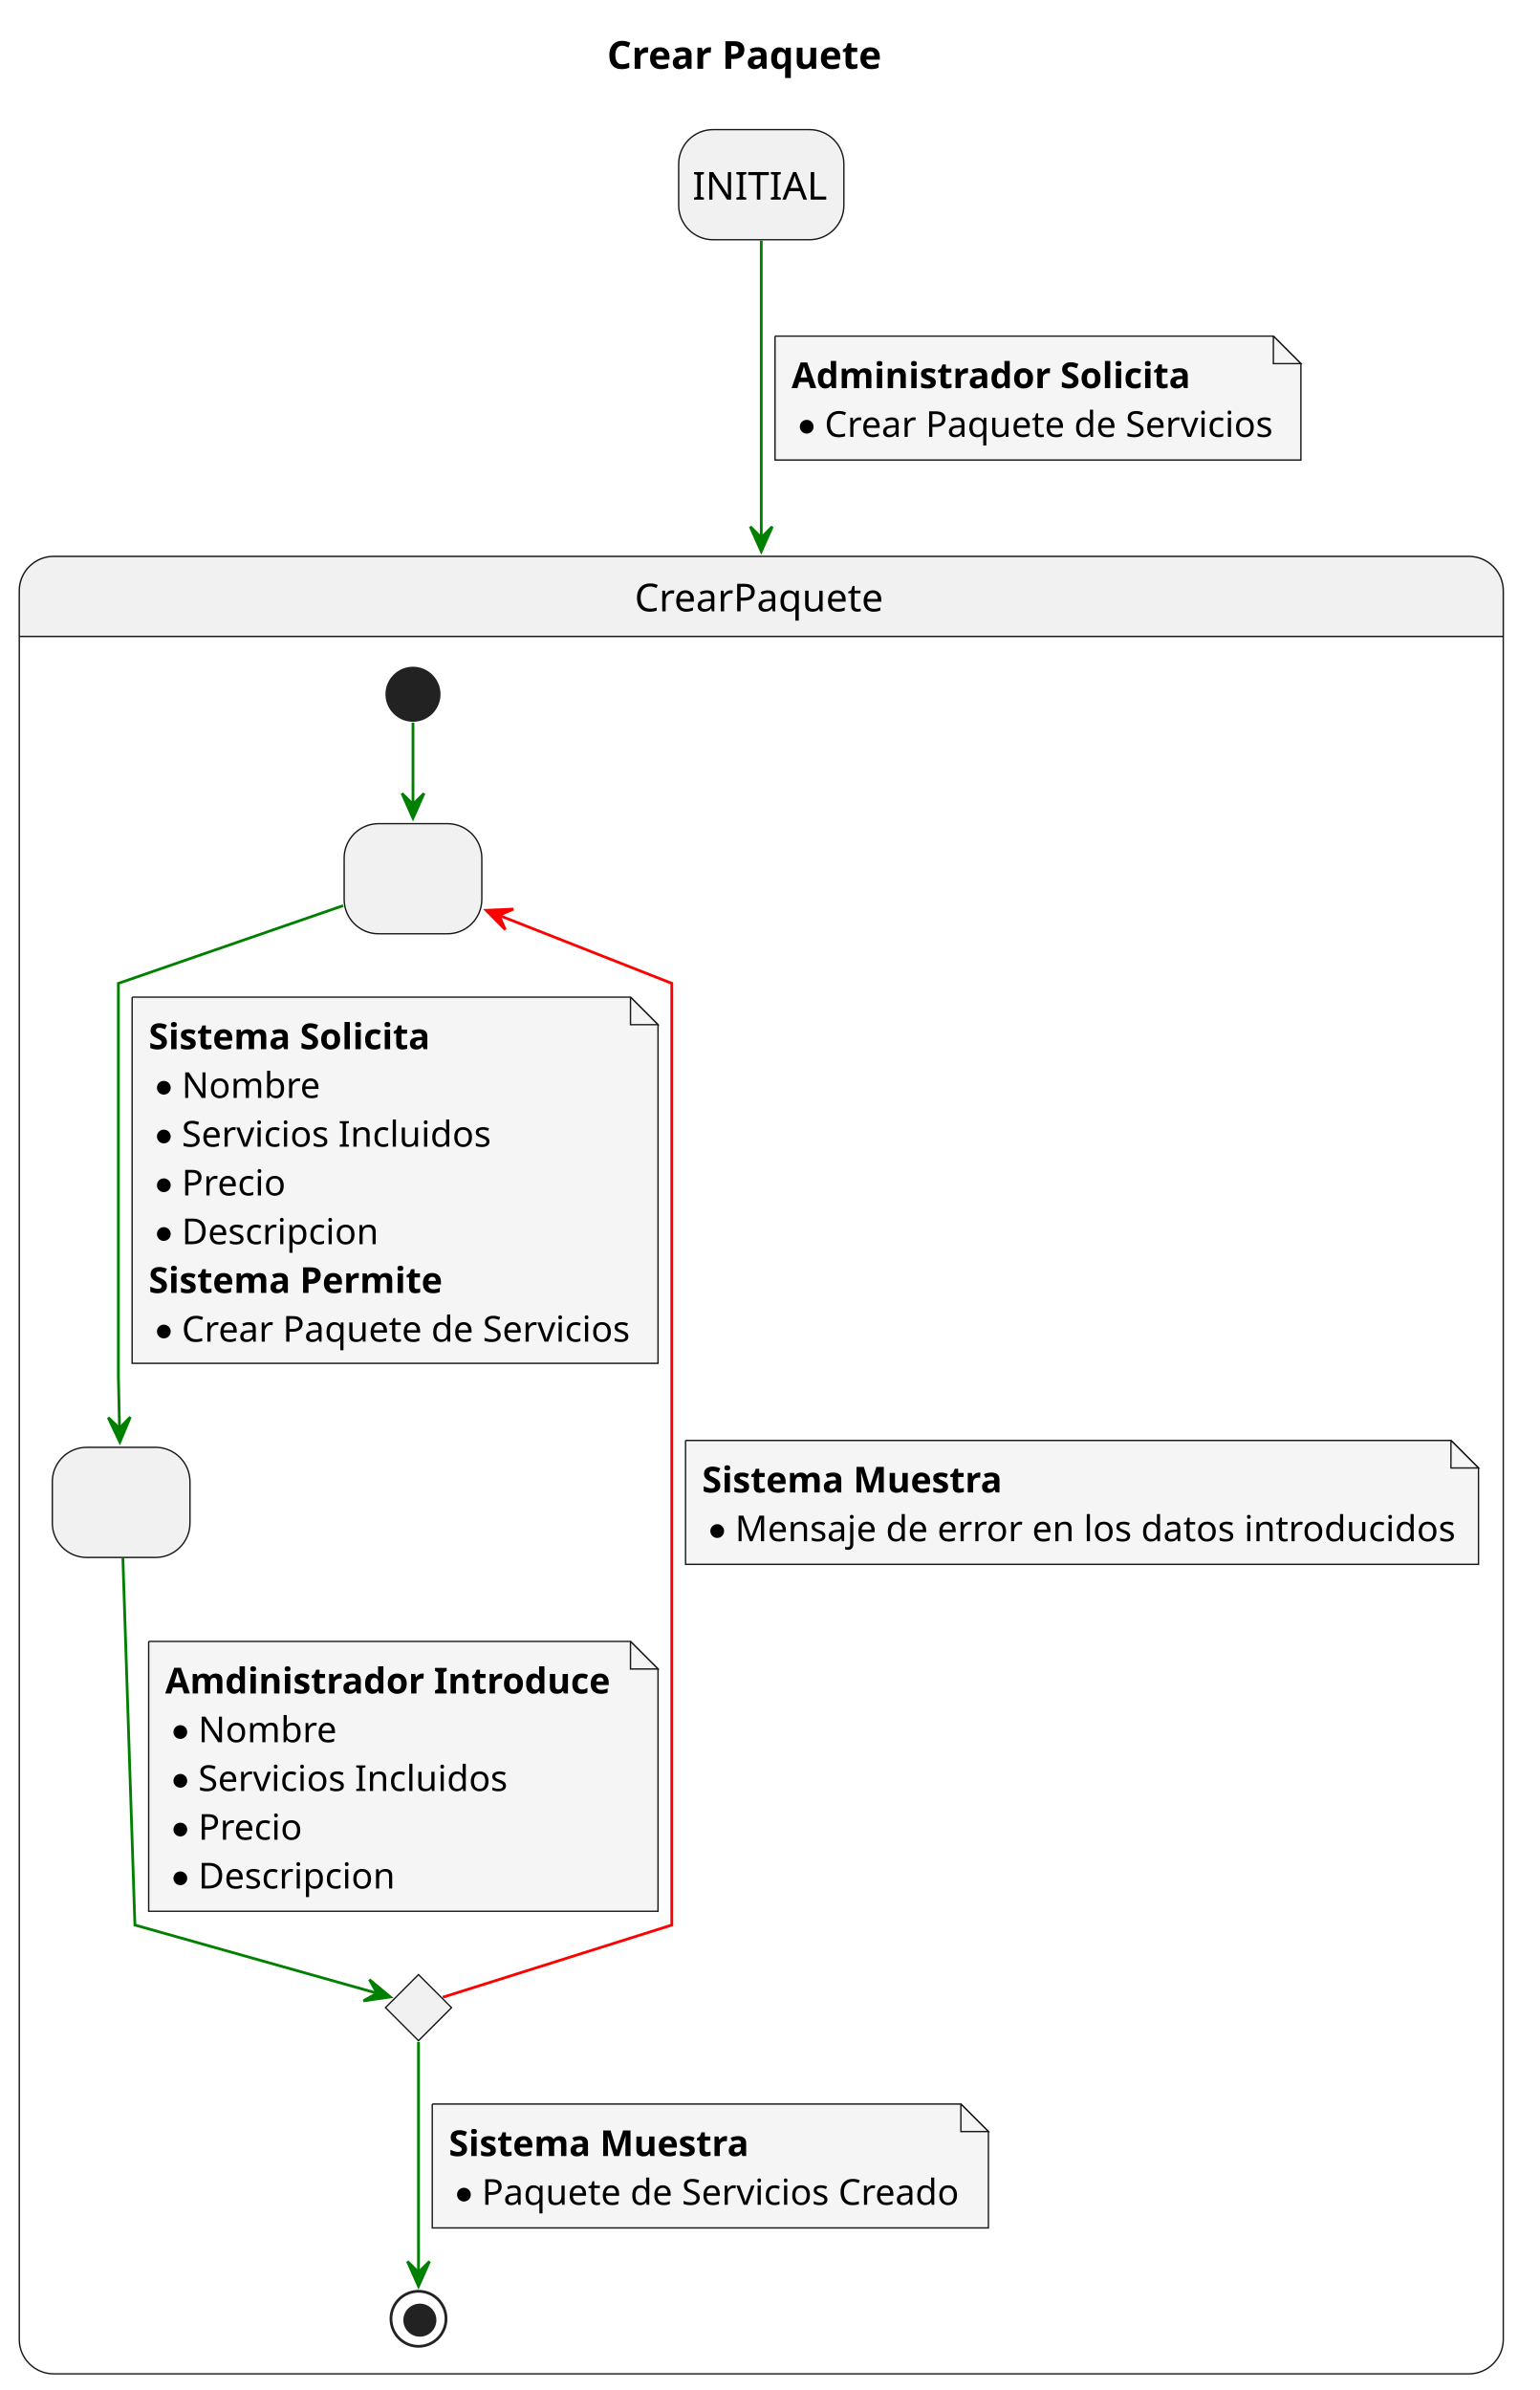
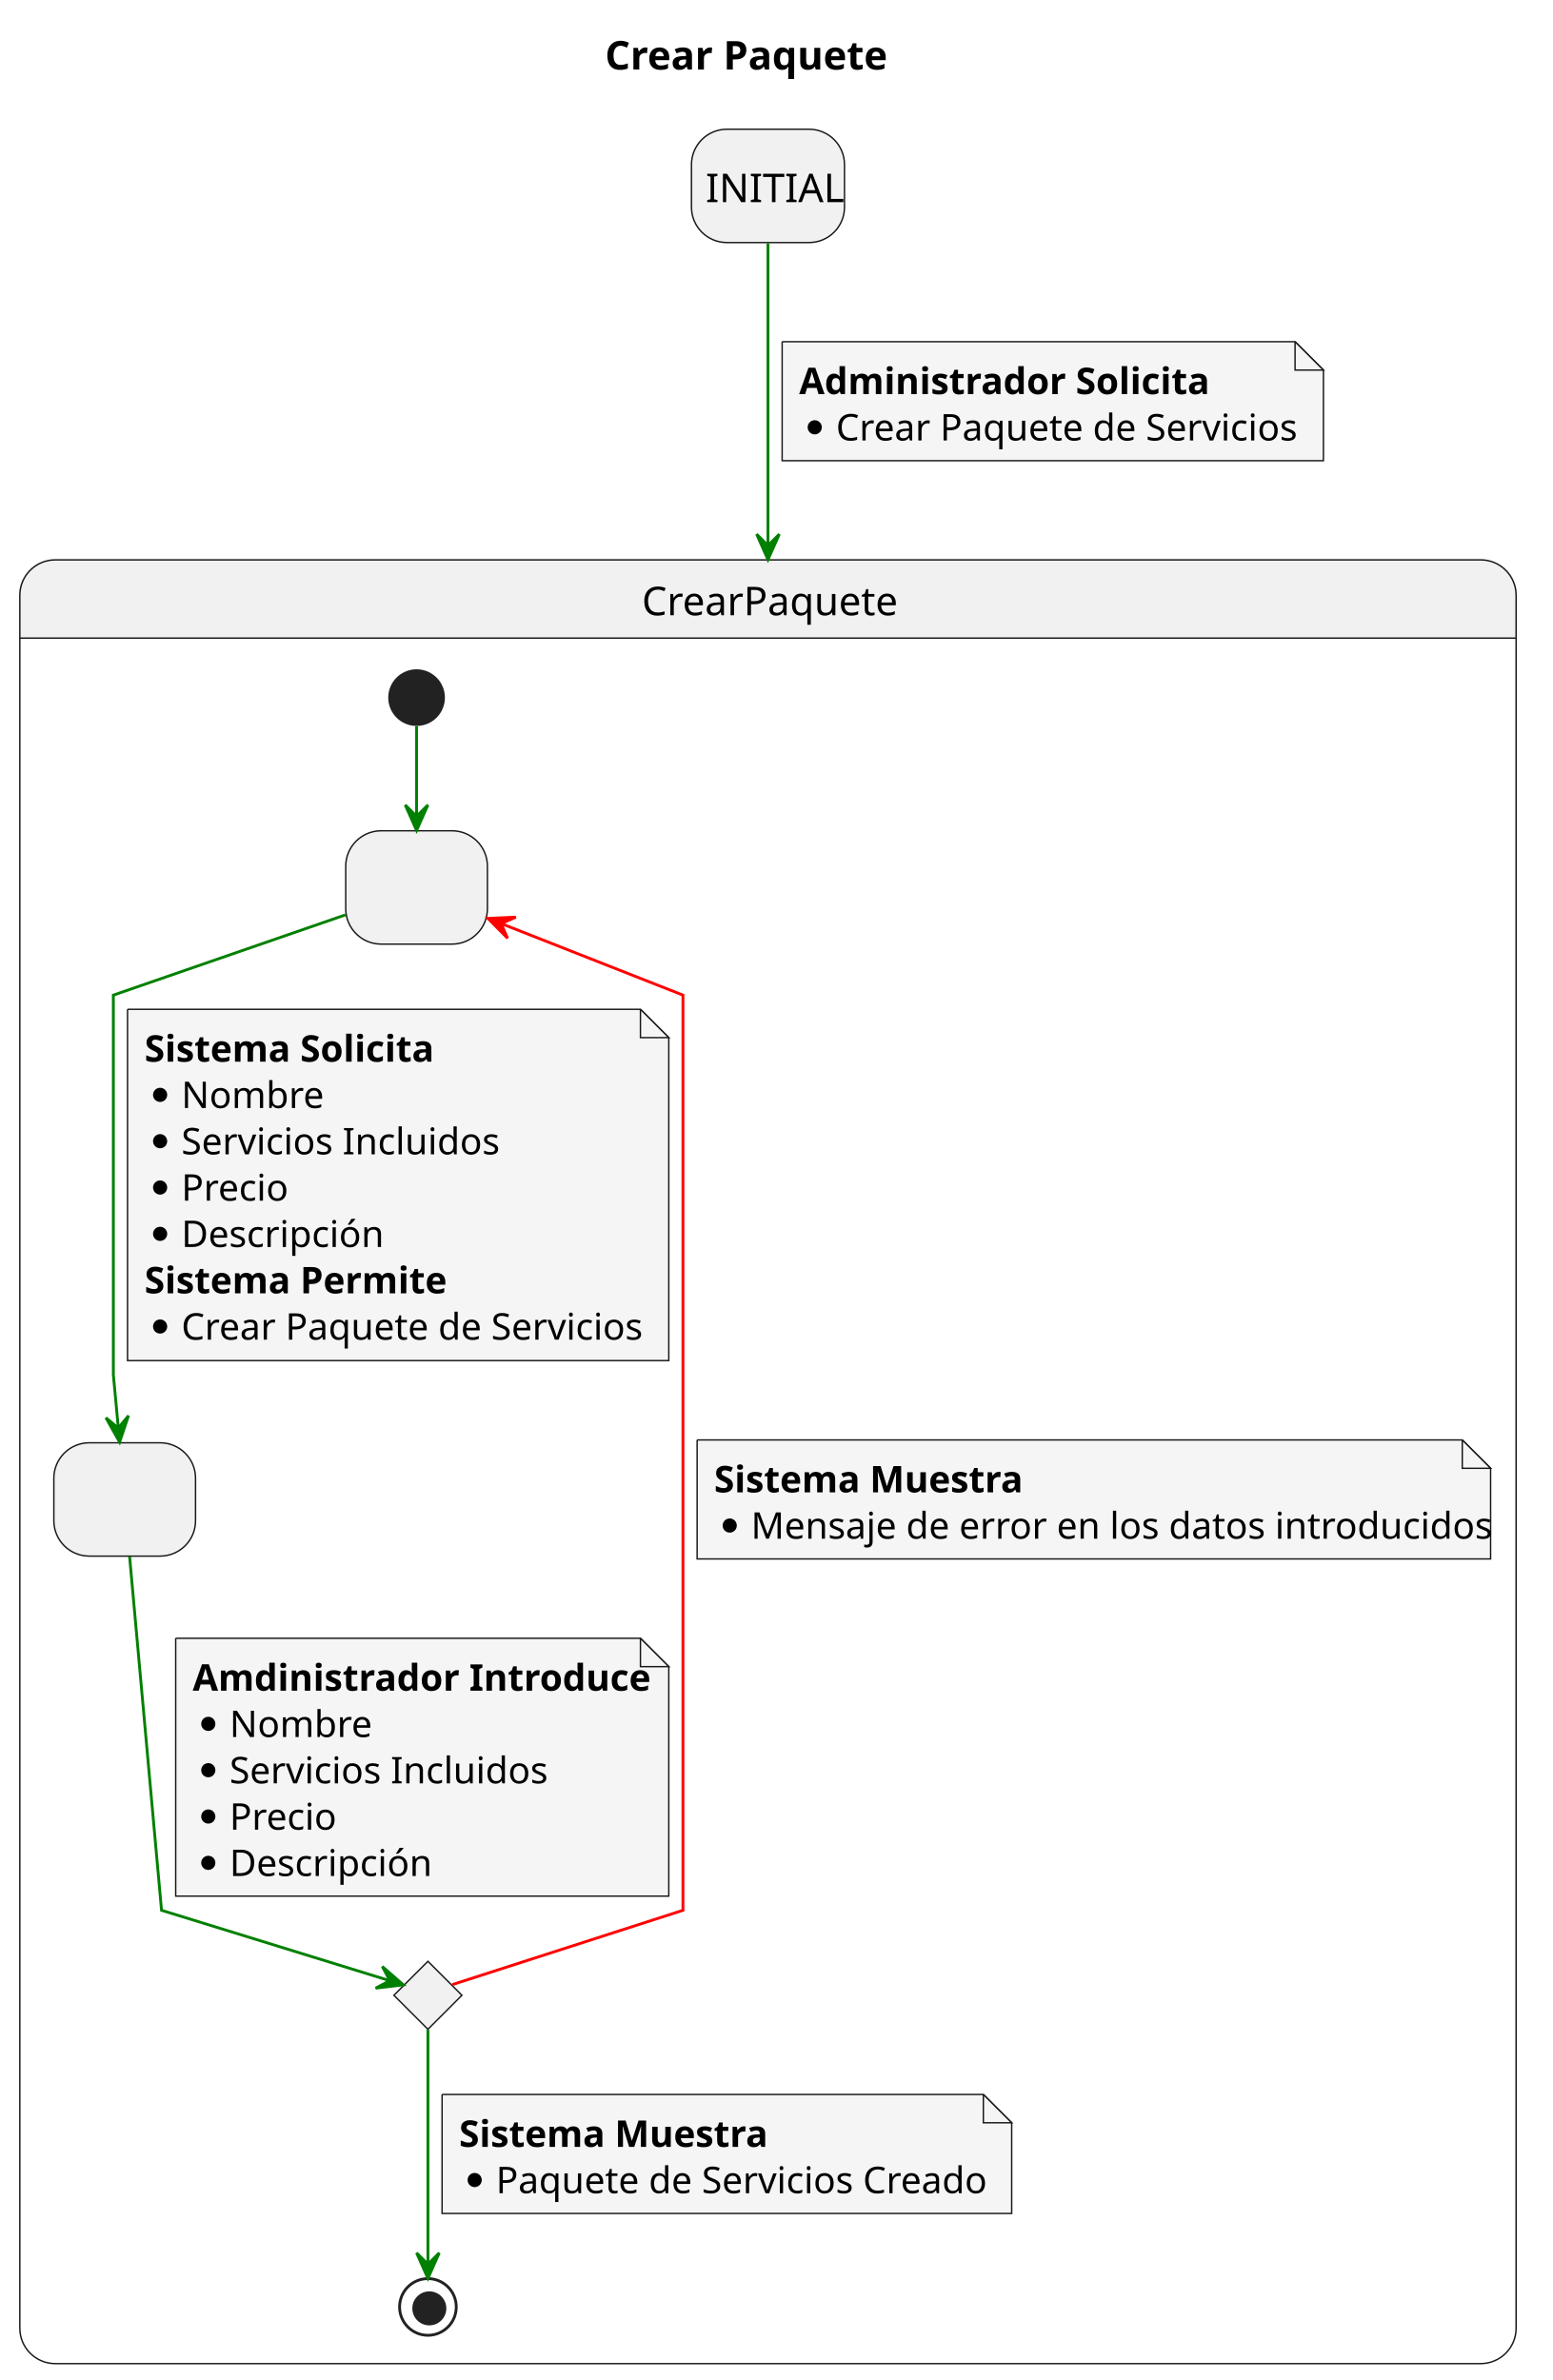
- <svg xmlns="http://www.w3.org/2000/svg" contentStyleType="text/css" height="868px" preserveAspectRatio="none" style="width:559px;height:868px;background:#FFFFFF;" version="1.1" viewBox="0 0 559 868" width="559px" zoomAndPan="magnify">
+ <svg xmlns="http://www.w3.org/2000/svg" contentStyleType="text/css" height="840px" preserveAspectRatio="none" style="width:548px;height:840px;background:#FFFFFF;" version="1.1" viewBox="0 0 548 840" width="548px" zoomAndPan="magnify">
  <defs />
  <g>
-     <rect fill="none" height="29.068" id="_title" style="stroke:none;stroke-width:1.0;" width="108" x="215.5" y="5" />
-     <text fill="#000000" font-family="sans-serif" font-size="14" font-weight="bold" lengthAdjust="spacing" textLength="98" x="220.5" y="24.966">Crear Paquete</text>
-     <rect fill="#F1F1F1" height="40" rx="12.5" ry="12.5" style="stroke:#181818;stroke-width:0.5;" width="60" x="246.5" y="47.068" />
-     <text fill="#000000" font-family="sans-serif" font-size="14" lengthAdjust="spacing" textLength="50" x="251.5" y="72.5">INITIAL</text>
-     <path d="M19.5,202.068 L533.5,202.068 A12.5,12.5 0 0 1 546,214.568 L546,231.136 L7,231.136 L7,214.568 A12.5,12.5 0 0 1 19.5,202.068 " fill="#F1F1F1" style="stroke:#F1F1F1;stroke-width:1.0;" />
-     <rect fill="none" height="660.068" rx="12.5" ry="12.5" style="stroke:#181818;stroke-width:0.5;" width="539" x="7" y="202.068" />
-     <line style="stroke:#181818;stroke-width:0.5;" x1="7" x2="546" y1="231.136" y2="231.136" />
-     <text fill="#000000" font-family="sans-serif" font-size="14" lengthAdjust="spacing" textLength="92" x="230.5" y="222.034">CrearPaquete</text>
-     <rect fill="#F1F1F1" height="40" rx="12.5" ry="12.5" style="stroke:#181818;stroke-width:0.5;" width="50" x="125" y="299.136" />
-     <text fill="#000000" font-family="sans-serif" font-size="14" lengthAdjust="spacing" textLength="4" x="148" y="324.568"> </text>
-     <rect fill="#F1F1F1" height="40" rx="12.5" ry="12.5" style="stroke:#181818;stroke-width:0.5;" width="50" x="19" y="525.636" />
-     <text fill="#000000" font-family="sans-serif" font-size="14" lengthAdjust="spacing" textLength="4" x="42" y="551.068"> </text>
+     <rect fill="none" height="27.609" id="_title" style="stroke:none;stroke-width:1.0;" width="111" x="208.5" y="5" />
+     <text fill="#000000" font-family="sans-serif" font-size="14" font-weight="bold" lengthAdjust="spacing" textLength="101" x="213.5" y="24.533">Crear Paquete</text>
+     <rect fill="#F1F1F1" height="40" rx="12.5" ry="12.5" style="stroke:#181818;stroke-width:0.5;" width="54" x="244" y="45.609" />
+     <text fill="#000000" font-family="sans-serif" font-size="14" lengthAdjust="spacing" textLength="44" x="249" y="71.338">INITIAL</text>
+     <path d="M19.5,197.609 L522.5,197.609 A12.5,12.5 0 0 1 535,210.109 L535,225.219 L7,225.219 L7,210.109 A12.5,12.5 0 0 1 19.5,197.609 " fill="#F1F1F1" style="stroke:#F1F1F1;stroke-width:1.0;" />
+     <rect fill="none" height="636.609" rx="12.5" ry="12.5" style="stroke:#181818;stroke-width:0.5;" width="528" x="7" y="197.609" />
+     <line style="stroke:#181818;stroke-width:0.5;" x1="7" x2="535" y1="225.219" y2="225.219" />
+     <text fill="#000000" font-family="sans-serif" font-size="14" lengthAdjust="spacing" textLength="89" x="226.5" y="217.143">CrearPaquete</text>
+     <rect fill="#F1F1F1" height="40" rx="12.5" ry="12.5" style="stroke:#181818;stroke-width:0.5;" width="50" x="122" y="293.219" />
+     <text fill="#000000" font-family="sans-serif" font-size="14" lengthAdjust="spacing" textLength="4" x="145" y="318.947"> </text>
+     <rect fill="#F1F1F1" height="40" rx="12.5" ry="12.5" style="stroke:#181818;stroke-width:0.5;" width="50" x="19" y="509.219" />
+     <text fill="#000000" font-family="sans-serif" font-size="14" lengthAdjust="spacing" textLength="4" x="42" y="534.947"> </text>
    <g id="elem_4">
-       <polygon fill="#F1F1F1" points="152,717.136,164,729.136,152,741.136,140,729.136,152,717.136" style="stroke:#181818;stroke-width:0.5;" />
+       <polygon fill="#F1F1F1" points="151,692.219,163,704.219,151,716.219,139,704.219,151,692.219" style="stroke:#181818;stroke-width:0.5;" />
    </g>
-     <ellipse cx="150" cy="252.136" fill="#222222" rx="10" ry="10" style="stroke:none;stroke-width:1.0;" />
-     <ellipse cx="152" cy="842.136" fill="none" rx="10" ry="10" style="stroke:#222222;stroke-width:1.0;" />
-     <ellipse cx="152.5" cy="842.636" fill="#222222" rx="6" ry="6" style="stroke:none;stroke-width:1.0;" />
+     <ellipse cx="147" cy="246.219" fill="#222222" rx="10" ry="10" style="stroke:none;stroke-width:1.0;" />
+     <ellipse cx="151" cy="814.219" fill="none" rx="10" ry="10" style="stroke:#222222;stroke-width:1.0;" />
+     <ellipse cx="151.5" cy="814.719" fill="#222222" rx="6" ry="6" style="stroke:none;stroke-width:1.0;" />
    <g id="link_*start*CrearPaquete_2">
-       <path d="M150,262.446 C150,270.236 150,281.736 150,292.266 " fill="none" id="*start*CrearPaquete-to-2" style="stroke:#008000;stroke-width:1.0;" />
-       <polygon fill="#008000" points="150,297.146,154,288.146,150,292.146,146,288.146,150,297.146" style="stroke:#008000;stroke-width:1.0;" />
+       <path d="M147,256.259 C147,264.409 147,276.779 147,287.819 " fill="none" id="*start*CrearPaquete-to-2" style="stroke:#008000;stroke-width:1.0;" />
+       <polygon fill="#008000" points="147,293.109,151,284.109,147,288.109,143,284.109,147,293.109" style="stroke:#008000;stroke-width:1.0;" />
    </g>
    <g id="link_2_3">
-       <path d="M124.64,328.906 C93,339.846 43,357.136 43,357.136 C43,357.136 43,500.136 43,500.136 C43,500.136 43.2,508.966 43.42,518.756 " fill="none" id="2-to-3" style="stroke:#008000;stroke-width:1.0;" />
-       <polygon fill="#008000" points="43.53,523.736,47.323,514.647,43.416,518.737,39.325,514.83,43.53,523.736" style="stroke:#008000;stroke-width:1.0;" />
-       <path d="M48,362.136 L48,495.136 L239,495.136 L239,372.136 L229,362.136 L48,362.136 " fill="#F5F5F5" style="stroke:#181818;stroke-width:0.5;" />
-       <path d="M229,362.136 L229,372.136 L239,372.136 L229,362.136 " fill="#F5F5F5" style="stroke:#181818;stroke-width:0.5;" />
-       <text fill="#000000" font-family="sans-serif" font-size="13" font-weight="bold" lengthAdjust="spacing" textLength="103" x="54" y="381.033">Sistema Solicita</text>
-       <ellipse cx="59.5" cy="395.048" fill="#000000" rx="2.5" ry="2.5" style="stroke:#000000;stroke-width:0.0;" />
-       <text fill="#000000" font-family="sans-serif" font-size="13" lengthAdjust="spacing" textLength="50" x="66" y="398.739">Nombre</text>
-       <ellipse cx="59.5" cy="412.754" fill="#000000" rx="2.5" ry="2.5" style="stroke:#000000;stroke-width:0.0;" />
-       <text fill="#000000" font-family="sans-serif" font-size="13" lengthAdjust="spacing" textLength="109" x="66" y="416.445">Servicios Incluidos</text>
-       <ellipse cx="59.5" cy="430.46" fill="#000000" rx="2.5" ry="2.5" style="stroke:#000000;stroke-width:0.0;" />
-       <text fill="#000000" font-family="sans-serif" font-size="13" lengthAdjust="spacing" textLength="37" x="66" y="434.151">Precio</text>
-       <ellipse cx="59.5" cy="448.166" fill="#000000" rx="2.5" ry="2.5" style="stroke:#000000;stroke-width:0.0;" />
-       <text fill="#000000" font-family="sans-serif" font-size="13" lengthAdjust="spacing" textLength="69" x="66" y="451.857">Descripcion</text>
-       <text fill="#000000" font-family="sans-serif" font-size="13" font-weight="bold" lengthAdjust="spacing" textLength="108" x="54" y="469.563">Sistema Permite</text>
-       <ellipse cx="59.5" cy="483.578" fill="#000000" rx="2.5" ry="2.5" style="stroke:#000000;stroke-width:0.0;" />
-       <text fill="#000000" font-family="sans-serif" font-size="13" lengthAdjust="spacing" textLength="158" x="66" y="487.269">Crear Paquete de Servicios</text>
+       <path d="M121.91,322.889 C90.29,333.829 40,351.219 40,351.219 C40,351.219 40,485.219 40,485.219 C40,485.219 40.83,494.149 41.74,503.869 " fill="none" id="2-to-3" style="stroke:#008000;stroke-width:1.0;" />
+       <polygon fill="#008000" points="42.21,508.979,45.345,499.642,41.739,504.001,37.38,500.395,42.21,508.979" style="stroke:#008000;stroke-width:1.0;" />
+       <path d="M45,356.219 L45,480.219 L236,480.219 L236,366.219 L226,356.219 L45,356.219 " fill="#F5F5F5" style="stroke:#181818;stroke-width:0.5;" />
+       <path d="M226,356.219 L226,366.219 L236,366.219 L226,356.219 " fill="#F5F5F5" style="stroke:#181818;stroke-width:0.5;" />
+       <text fill="#000000" font-family="sans-serif" font-size="13" font-weight="bold" lengthAdjust="spacing" textLength="103" x="51" y="374.714">Sistema Solicita</text>
+       <ellipse cx="56.5" cy="386.422" fill="#000000" rx="2.5" ry="2.5" style="stroke:#000000;stroke-width:0.0;" />
+       <text fill="#000000" font-family="sans-serif" font-size="13" lengthAdjust="spacing" textLength="45" x="64" y="391.065">Nombre</text>
+       <ellipse cx="56.5" cy="402.773" fill="#000000" rx="2.5" ry="2.5" style="stroke:#000000;stroke-width:0.0;" />
+       <text fill="#000000" font-family="sans-serif" font-size="13" lengthAdjust="spacing" textLength="107" x="64" y="407.417">Servicios Incluidos</text>
+       <ellipse cx="56.5" cy="419.125" fill="#000000" rx="2.5" ry="2.5" style="stroke:#000000;stroke-width:0.0;" />
+       <text fill="#000000" font-family="sans-serif" font-size="13" lengthAdjust="spacing" textLength="37" x="64" y="423.769">Precio</text>
+       <ellipse cx="56.5" cy="435.477" fill="#000000" rx="2.5" ry="2.5" style="stroke:#000000;stroke-width:0.0;" />
+       <text fill="#000000" font-family="sans-serif" font-size="13" lengthAdjust="spacing" textLength="68" x="64" y="440.12">Descripción</text>
+       <text fill="#000000" font-family="sans-serif" font-size="13" font-weight="bold" lengthAdjust="spacing" textLength="105" x="51" y="456.472">Sistema Permite</text>
+       <ellipse cx="56.5" cy="468.18" fill="#000000" rx="2.5" ry="2.5" style="stroke:#000000;stroke-width:0.0;" />
+       <text fill="#000000" font-family="sans-serif" font-size="13" lengthAdjust="spacing" textLength="157" x="64" y="472.823">Crear Paquete de Servicios</text>
    </g>
    <g id="link_3_4">
-       <path d="M44.63,565.946 C45.98,606.986 49,699.136 49,699.136 C49,699.136 108.4,715.866 136.99,723.906 " fill="none" id="3-to-4" style="stroke:#008000;stroke-width:1.0;" />
-       <polygon fill="#008000" points="141.76,725.256,134.183,718.964,136.948,723.899,132.012,726.664,141.76,725.256" style="stroke:#008000;stroke-width:1.0;" />
-       <path d="M54,596.136 L54,694.136 L239,694.136 L239,606.136 L229,596.136 L54,596.136 " fill="#F5F5F5" style="stroke:#181818;stroke-width:0.5;" />
-       <path d="M229,596.136 L229,606.136 L239,606.136 L229,596.136 " fill="#F5F5F5" style="stroke:#181818;stroke-width:0.5;" />
-       <text fill="#000000" font-family="sans-serif" font-size="13" font-weight="bold" lengthAdjust="spacing" textLength="164" x="60" y="615.033">Amdinistrador Introduce</text>
-       <ellipse cx="65.5" cy="629.048" fill="#000000" rx="2.5" ry="2.5" style="stroke:#000000;stroke-width:0.0;" />
-       <text fill="#000000" font-family="sans-serif" font-size="13" lengthAdjust="spacing" textLength="50" x="72" y="632.739">Nombre</text>
-       <ellipse cx="65.5" cy="646.754" fill="#000000" rx="2.5" ry="2.5" style="stroke:#000000;stroke-width:0.0;" />
-       <text fill="#000000" font-family="sans-serif" font-size="13" lengthAdjust="spacing" textLength="109" x="72" y="650.445">Servicios Incluidos</text>
-       <ellipse cx="65.5" cy="664.46" fill="#000000" rx="2.5" ry="2.5" style="stroke:#000000;stroke-width:0.0;" />
-       <text fill="#000000" font-family="sans-serif" font-size="13" lengthAdjust="spacing" textLength="37" x="72" y="668.151">Precio</text>
-       <ellipse cx="65.5" cy="682.166" fill="#000000" rx="2.5" ry="2.5" style="stroke:#000000;stroke-width:0.0;" />
-       <text fill="#000000" font-family="sans-serif" font-size="13" lengthAdjust="spacing" textLength="69" x="72" y="685.857">Descripcion</text>
+       <path d="M45.73,549.339 C49.26,588.509 57,674.219 57,674.219 C57,674.219 111.54,691.049 137.53,699.069 " fill="none" id="3-to-4" style="stroke:#008000;stroke-width:1.0;" />
+       <polygon fill="#008000" points="142.33,700.539,134.908,694.064,137.552,699.065,132.551,701.709,142.33,700.539" style="stroke:#008000;stroke-width:1.0;" />
+       <path d="M62,578.219 L62,669.219 L236,669.219 L236,588.219 L226,578.219 L62,578.219 " fill="#F5F5F5" style="stroke:#181818;stroke-width:0.5;" />
+       <path d="M226,578.219 L226,588.219 L236,588.219 L226,578.219 " fill="#F5F5F5" style="stroke:#181818;stroke-width:0.5;" />
+       <text fill="#000000" font-family="sans-serif" font-size="13" font-weight="bold" lengthAdjust="spacing" textLength="153" x="68" y="596.714">Amdinistrador Introduce</text>
+       <ellipse cx="73.5" cy="608.422" fill="#000000" rx="2.5" ry="2.5" style="stroke:#000000;stroke-width:0.0;" />
+       <text fill="#000000" font-family="sans-serif" font-size="13" lengthAdjust="spacing" textLength="45" x="81" y="613.065">Nombre</text>
+       <ellipse cx="73.5" cy="624.773" fill="#000000" rx="2.5" ry="2.5" style="stroke:#000000;stroke-width:0.0;" />
+       <text fill="#000000" font-family="sans-serif" font-size="13" lengthAdjust="spacing" textLength="107" x="81" y="629.417">Servicios Incluidos</text>
+       <ellipse cx="73.5" cy="641.125" fill="#000000" rx="2.5" ry="2.5" style="stroke:#000000;stroke-width:0.0;" />
+       <text fill="#000000" font-family="sans-serif" font-size="13" lengthAdjust="spacing" textLength="37" x="81" y="645.769">Precio</text>
+       <ellipse cx="73.5" cy="657.477" fill="#000000" rx="2.5" ry="2.5" style="stroke:#000000;stroke-width:0.0;" />
+       <text fill="#000000" font-family="sans-serif" font-size="13" lengthAdjust="spacing" textLength="68" x="81" y="662.12">Descripción</text>
    </g>
    <g id="link_4_*end*CrearPaquete">
-       <path d="M152,741.596 C152,761.576 152,802.806 152,825.426 " fill="none" id="4-to-*end*CrearPaquete" style="stroke:#008000;stroke-width:1.0;" />
-       <polygon fill="#008000" points="152,830.296,156,821.296,152,825.296,148,821.296,152,830.296" style="stroke:#008000;stroke-width:1.0;" />
-       <path d="M157,764.136 L157,809.136 L359,809.136 L359,774.136 L349,764.136 L157,764.136 " fill="#F5F5F5" style="stroke:#181818;stroke-width:0.5;" />
-       <path d="M349,764.136 L349,774.136 L359,774.136 L349,764.136 " fill="#F5F5F5" style="stroke:#181818;stroke-width:0.5;" />
-       <text fill="#000000" font-family="sans-serif" font-size="13" font-weight="bold" lengthAdjust="spacing" textLength="110" x="163" y="783.033">Sistema Muestra</text>
-       <ellipse cx="168.5" cy="797.048" fill="#000000" rx="2.5" ry="2.5" style="stroke:#000000;stroke-width:0.0;" />
-       <text fill="#000000" font-family="sans-serif" font-size="13" lengthAdjust="spacing" textLength="169" x="175" y="800.739">Paquete de Servicios Creado</text>
+       <path d="M151,716.369 C151,736.149 151,777.309 151,799.059 " fill="none" id="4-to-*end*CrearPaquete" style="stroke:#008000;stroke-width:1.0;" />
+       <polygon fill="#008000" points="151,804.139,155,795.139,151,799.139,147,795.139,151,804.139" style="stroke:#008000;stroke-width:1.0;" />
+       <path d="M156,739.219 L156,781.219 L357,781.219 L357,749.219 L347,739.219 L156,739.219 " fill="#F5F5F5" style="stroke:#181818;stroke-width:0.5;" />
+       <path d="M347,739.219 L347,749.219 L357,749.219 L347,739.219 " fill="#F5F5F5" style="stroke:#181818;stroke-width:0.5;" />
+       <text fill="#000000" font-family="sans-serif" font-size="13" font-weight="bold" lengthAdjust="spacing" textLength="105" x="162" y="757.714">Sistema Muestra</text>
+       <ellipse cx="167.5" cy="769.422" fill="#000000" rx="2.5" ry="2.5" style="stroke:#000000;stroke-width:0.0;" />
+       <text fill="#000000" font-family="sans-serif" font-size="13" lengthAdjust="spacing" textLength="167" x="175" y="774.065">Paquete de Servicios Creado</text>
    </g>
    <g id="link_4_2">
-       <path d="M160.82,725.356 C183.85,718.096 244,699.136 244,699.136 C244,699.136 244,357.136 244,357.136 C244,357.136 208.59,343.196 181.24,332.436 " fill="none" id="4-to-2" style="stroke:#FF0000;stroke-width:1.0;" />
-       <polygon fill="#FF0000" points="176.6,330.606,183.516,337.618,181.254,332.433,186.439,330.172,176.6,330.606" style="stroke:#FF0000;stroke-width:1.0;" />
-       <path d="M249,523.136 L249,568.136 L537,568.136 L537,533.136 L527,523.136 L249,523.136 " fill="#F5F5F5" style="stroke:#181818;stroke-width:0.5;" />
-       <path d="M527,523.136 L527,533.136 L537,533.136 L527,523.136 " fill="#F5F5F5" style="stroke:#181818;stroke-width:0.5;" />
-       <text fill="#000000" font-family="sans-serif" font-size="13" font-weight="bold" lengthAdjust="spacing" textLength="110" x="255" y="542.033">Sistema Muestra</text>
-       <ellipse cx="260.5" cy="556.048" fill="#000000" rx="2.5" ry="2.5" style="stroke:#000000;stroke-width:0.0;" />
-       <text fill="#000000" font-family="sans-serif" font-size="13" lengthAdjust="spacing" textLength="255" x="267" y="559.739">Mensaje de error en los datos introducidos</text>
+       <path d="M159.63,700.439 C182.16,693.179 241,674.219 241,674.219 C241,674.219 241,351.219 241,351.219 C241,351.219 204.39,336.809 176.87,325.979 " fill="none" id="4-to-2" style="stroke:#FF0000;stroke-width:1.0;" />
+       <polygon fill="#FF0000" points="172.19,324.139,179.106,331.151,176.844,325.966,182.029,323.705,172.19,324.139" style="stroke:#FF0000;stroke-width:1.0;" />
+       <path d="M246,508.219 L246,550.219 L526,550.219 L526,518.219 L516,508.219 L246,508.219 " fill="#F5F5F5" style="stroke:#181818;stroke-width:0.5;" />
+       <path d="M516,508.219 L516,518.219 L526,518.219 L516,508.219 " fill="#F5F5F5" style="stroke:#181818;stroke-width:0.5;" />
+       <text fill="#000000" font-family="sans-serif" font-size="13" font-weight="bold" lengthAdjust="spacing" textLength="105" x="252" y="526.714">Sistema Muestra</text>
+       <ellipse cx="257.5" cy="538.422" fill="#000000" rx="2.5" ry="2.5" style="stroke:#000000;stroke-width:0.0;" />
+       <text fill="#000000" font-family="sans-serif" font-size="13" lengthAdjust="spacing" textLength="246" x="265" y="543.065">Mensaje de error en los datos introducidos</text>
    </g>
    <g id="link_startState_CrearPaquete">
-       <path d="M276.5,87.378 C276.5,109.568 276.5,148.988 276.5,195.478 " fill="none" id="startState-to-CrearPaquete" style="stroke:#008000;stroke-width:1.0;" />
-       <polygon fill="#008000" points="276.5,200.268,280.5,191.268,276.5,195.268,272.5,191.268,276.5,200.268" style="stroke:#008000;stroke-width:1.0;" />
-       <path d="M281.5,122.068 L281.5,167.068 L472.5,167.068 L472.5,132.068 L462.5,122.068 L281.5,122.068 " fill="#F5F5F5" style="stroke:#181818;stroke-width:0.5;" />
-       <path d="M462.5,122.068 L462.5,132.068 L472.5,132.068 L462.5,122.068 " fill="#F5F5F5" style="stroke:#181818;stroke-width:0.5;" />
-       <text fill="#000000" font-family="sans-serif" font-size="13" font-weight="bold" lengthAdjust="spacing" textLength="146" x="287.5" y="140.965">Administrador Solicita</text>
-       <ellipse cx="293" cy="154.98" fill="#000000" rx="2.5" ry="2.5" style="stroke:#000000;stroke-width:0.0;" />
-       <text fill="#000000" font-family="sans-serif" font-size="13" lengthAdjust="spacing" textLength="158" x="299.5" y="158.671">Crear Paquete de Servicios</text>
+       <path d="M271,85.879 C271,107.879 271,146.799 271,192.519 " fill="none" id="startState-to-CrearPaquete" style="stroke:#008000;stroke-width:1.0;" />
+       <polygon fill="#008000" points="271,197.539,275,188.539,271,192.539,267,188.539,271,197.539" style="stroke:#008000;stroke-width:1.0;" />
+       <path d="M276,120.609 L276,162.609 L467,162.609 L467,130.609 L457,120.609 L276,120.609 " fill="#F5F5F5" style="stroke:#181818;stroke-width:0.5;" />
+       <path d="M457,120.609 L457,130.609 L467,130.609 L457,120.609 " fill="#F5F5F5" style="stroke:#181818;stroke-width:0.5;" />
+       <text fill="#000000" font-family="sans-serif" font-size="13" font-weight="bold" lengthAdjust="spacing" textLength="141" x="282" y="139.105">Administrador Solicita</text>
+       <ellipse cx="287.5" cy="150.812" fill="#000000" rx="2.5" ry="2.5" style="stroke:#000000;stroke-width:0.0;" />
+       <text fill="#000000" font-family="sans-serif" font-size="13" lengthAdjust="spacing" textLength="157" x="295" y="155.456">Crear Paquete de Servicios</text>
    </g>
  </g>
</svg>
